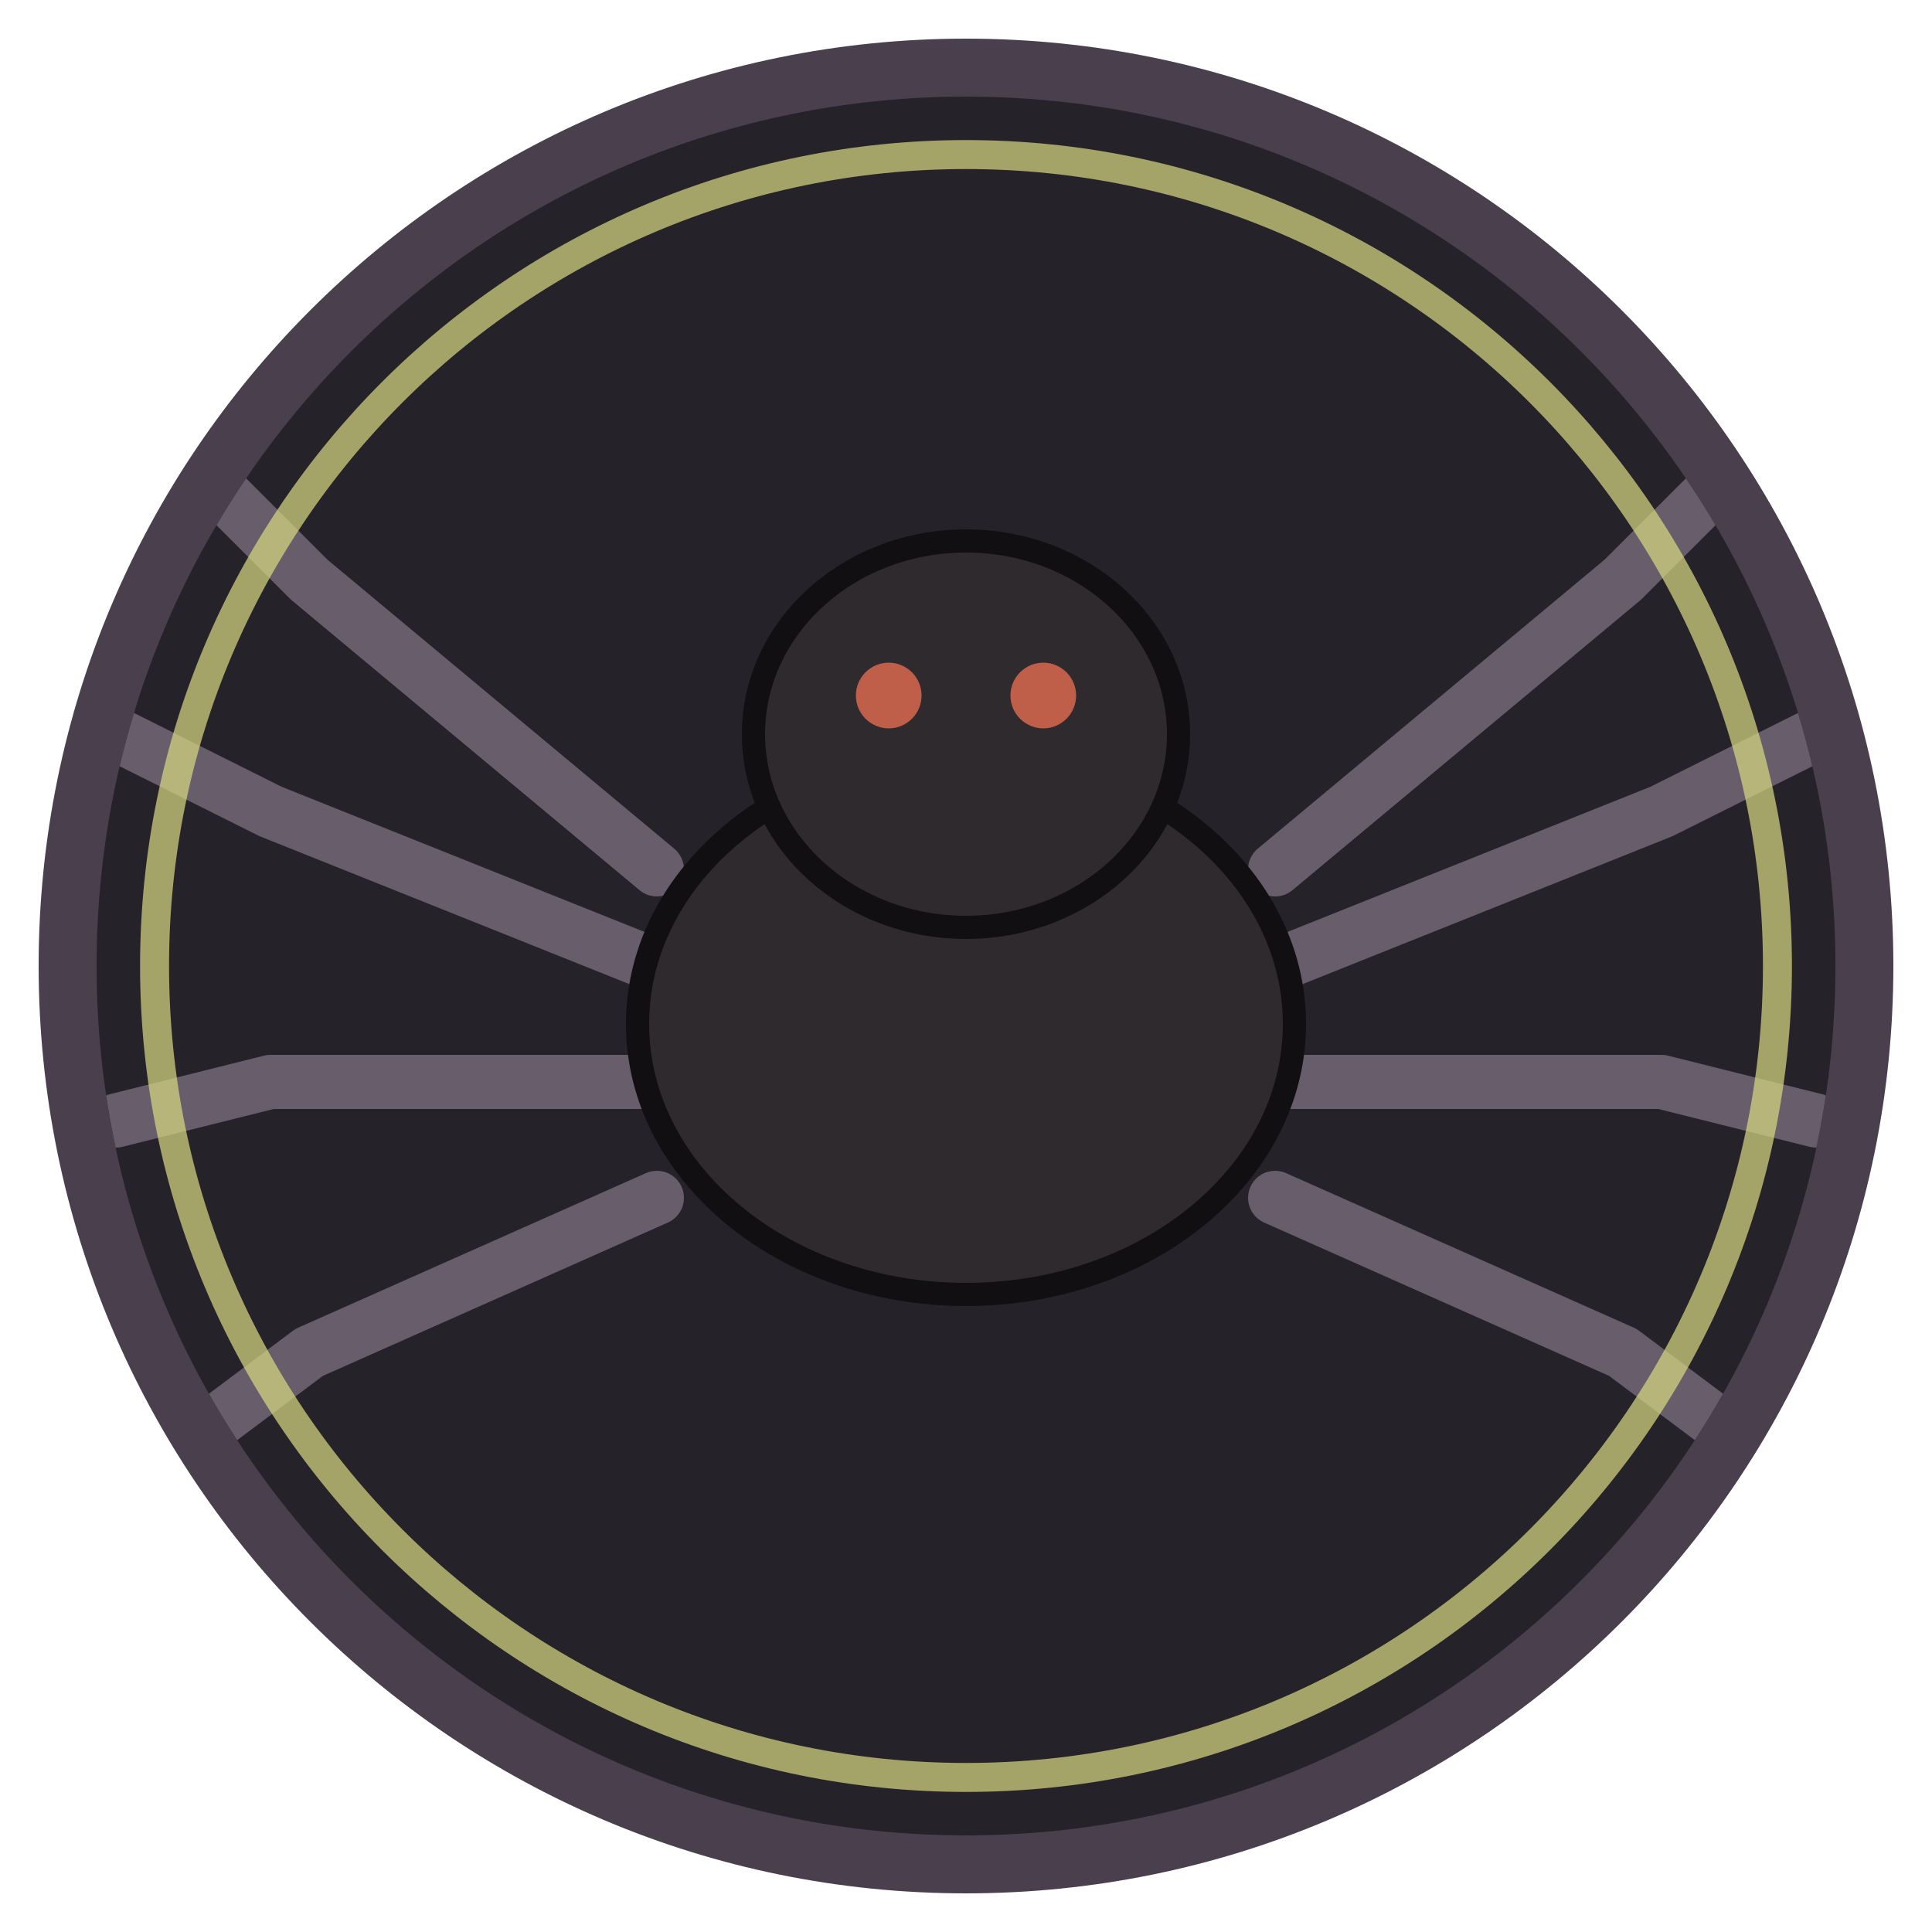
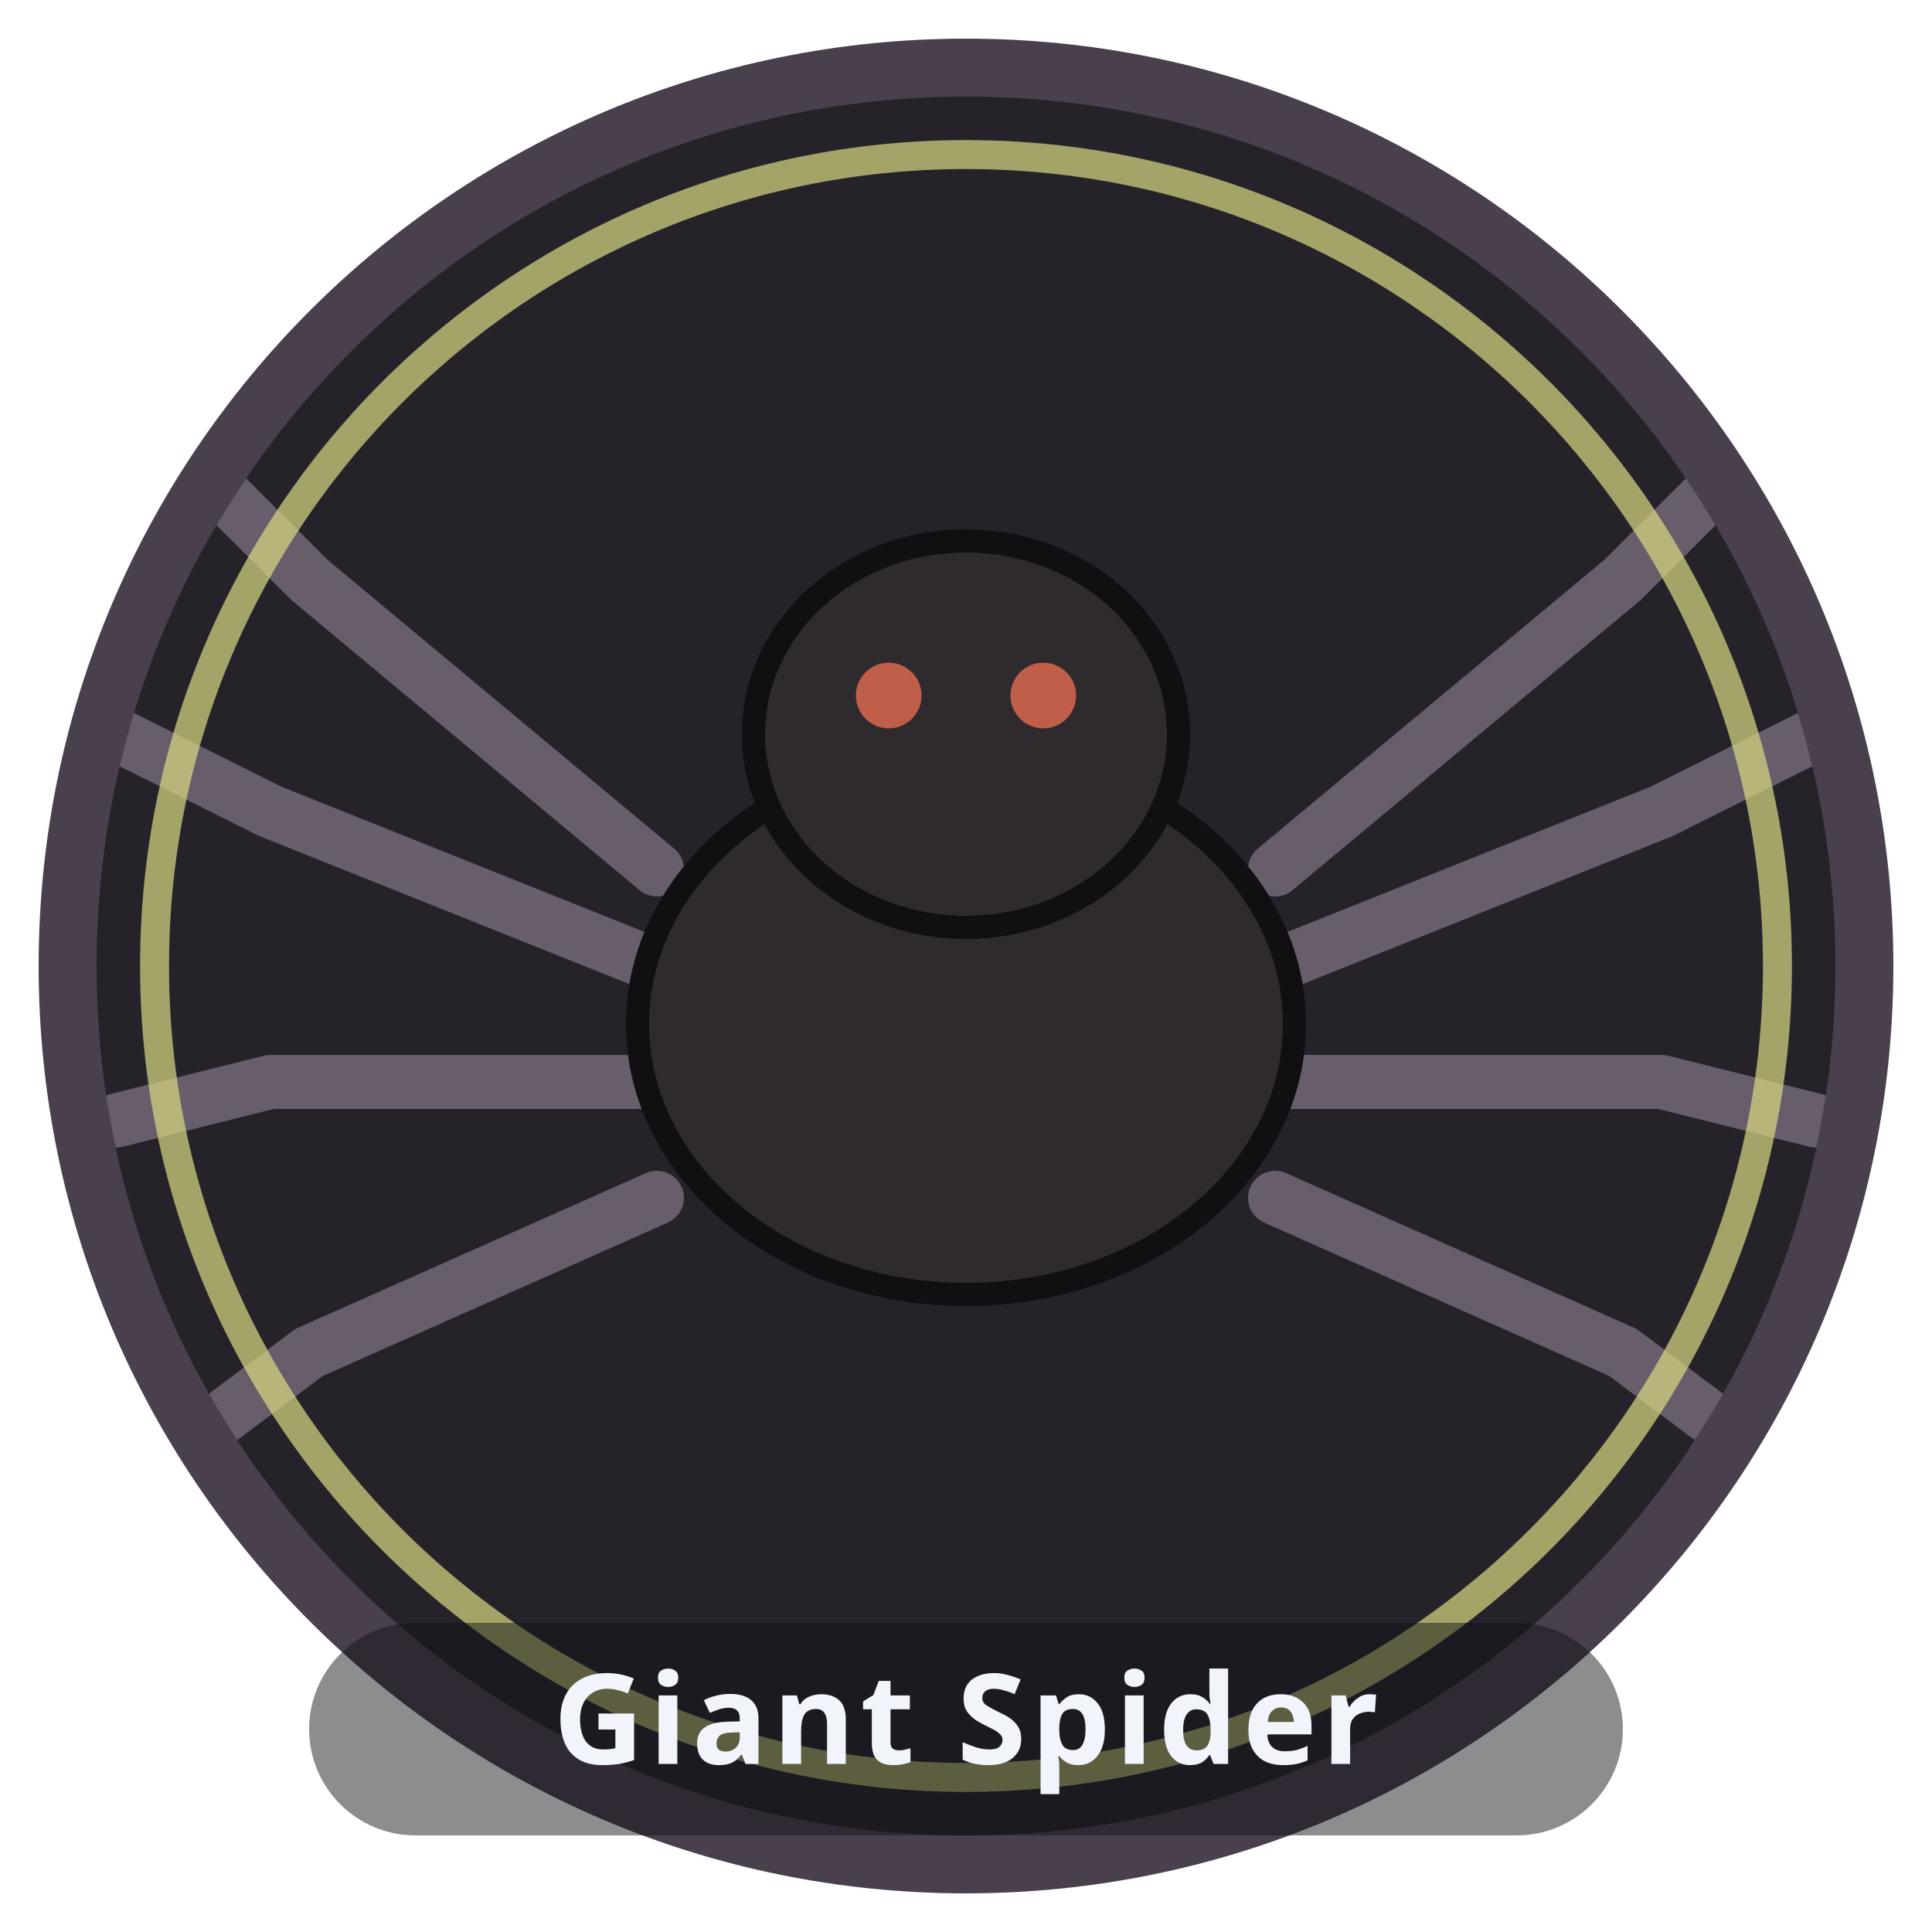
<svg xmlns="http://www.w3.org/2000/svg" viewBox="0 0 100 100">
  <style>
.ring{fill:#26222a;stroke:#4a3f4d;stroke-width:3;}
.gold{fill:none;stroke:hsl(60 55% 68%);stroke-width:1.5;opacity:.7;}
.body{fill:#2f2a2e;stroke:#110f12;stroke-width:1.2;}
.leg{fill:none;stroke:#6a5f6e;stroke-width:2.8;stroke-linecap:round;stroke-linejoin:round;opacity:.95;}
.eye{fill:#bf5e49;}
</style>
  <circle class="ring" cx="50" cy="50" r="46.5" />
  <clipPath id="t">
    <circle cx="50" cy="50" r="45" />
  </clipPath>
  <g clip-path="url(#t)">
    <path class="leg" d="M34 45 L16 30 L8 22" />
    <path class="leg" d="M34 50 L14 42 L6 38" />
    <path class="leg" d="M34 56 L14 56 L6 58" />
    <path class="leg" d="M34 62 L16 70 L8 76" />
    <path class="leg" d="M66 45 L84 30 L92 22" />
    <path class="leg" d="M66 50 L86 42 L94 38" />
    <path class="leg" d="M66 56 L86 56 L94 58" />
    <path class="leg" d="M66 62 L84 70 L92 76" />
    <ellipse class="body" cx="50" cy="53" rx="17" ry="14" />
    <ellipse class="body" cx="50" cy="38" rx="11" ry="10" />
    <circle class="eye" cx="46" cy="36" r="1.7" />
    <circle class="eye" cx="54" cy="36" r="1.7" />
  </g>
  <circle class="gold" cx="50" cy="50" r="42" />
+   <rect x="16" y="84" width="68" height="11" rx="5.5" fill="#0f1116" fill-opacity="0.48" />
+   <text x="50" y="91.3" text-anchor="middle" font-family="Verdana, sans-serif" font-size="6.5" font-weight="700" letter-spacing="0.25" fill="#f1f4fb">Giant Spider</text>
</svg>
